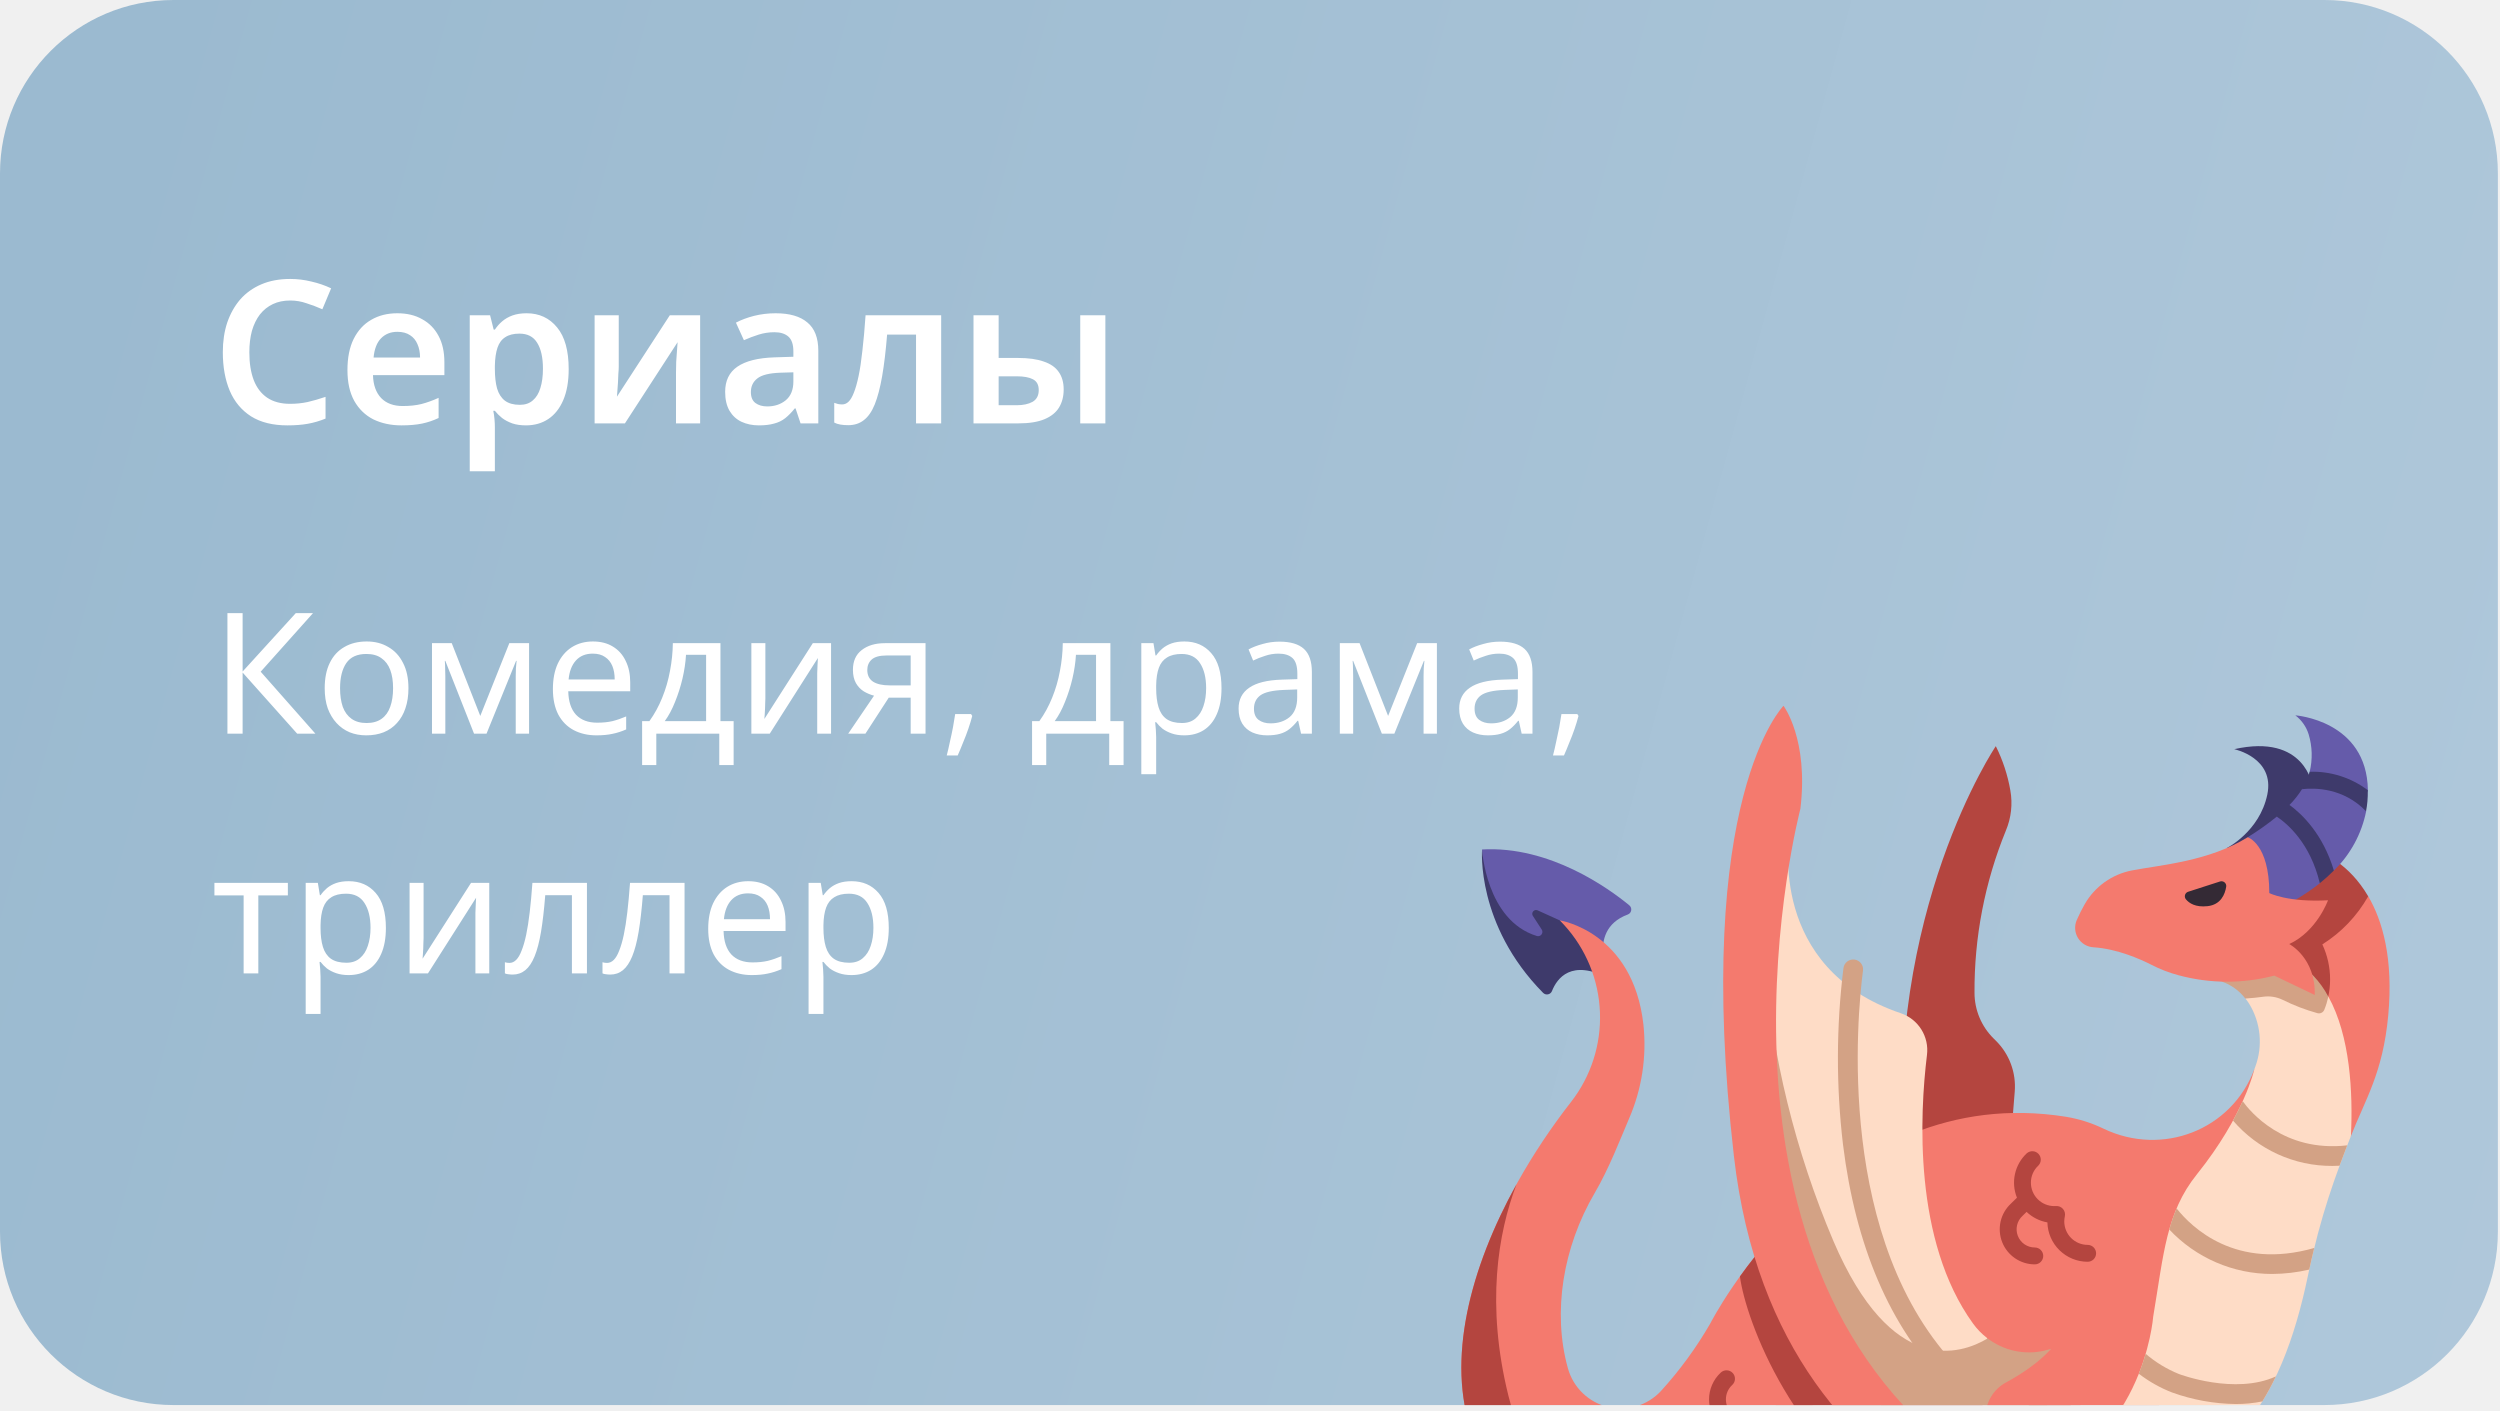
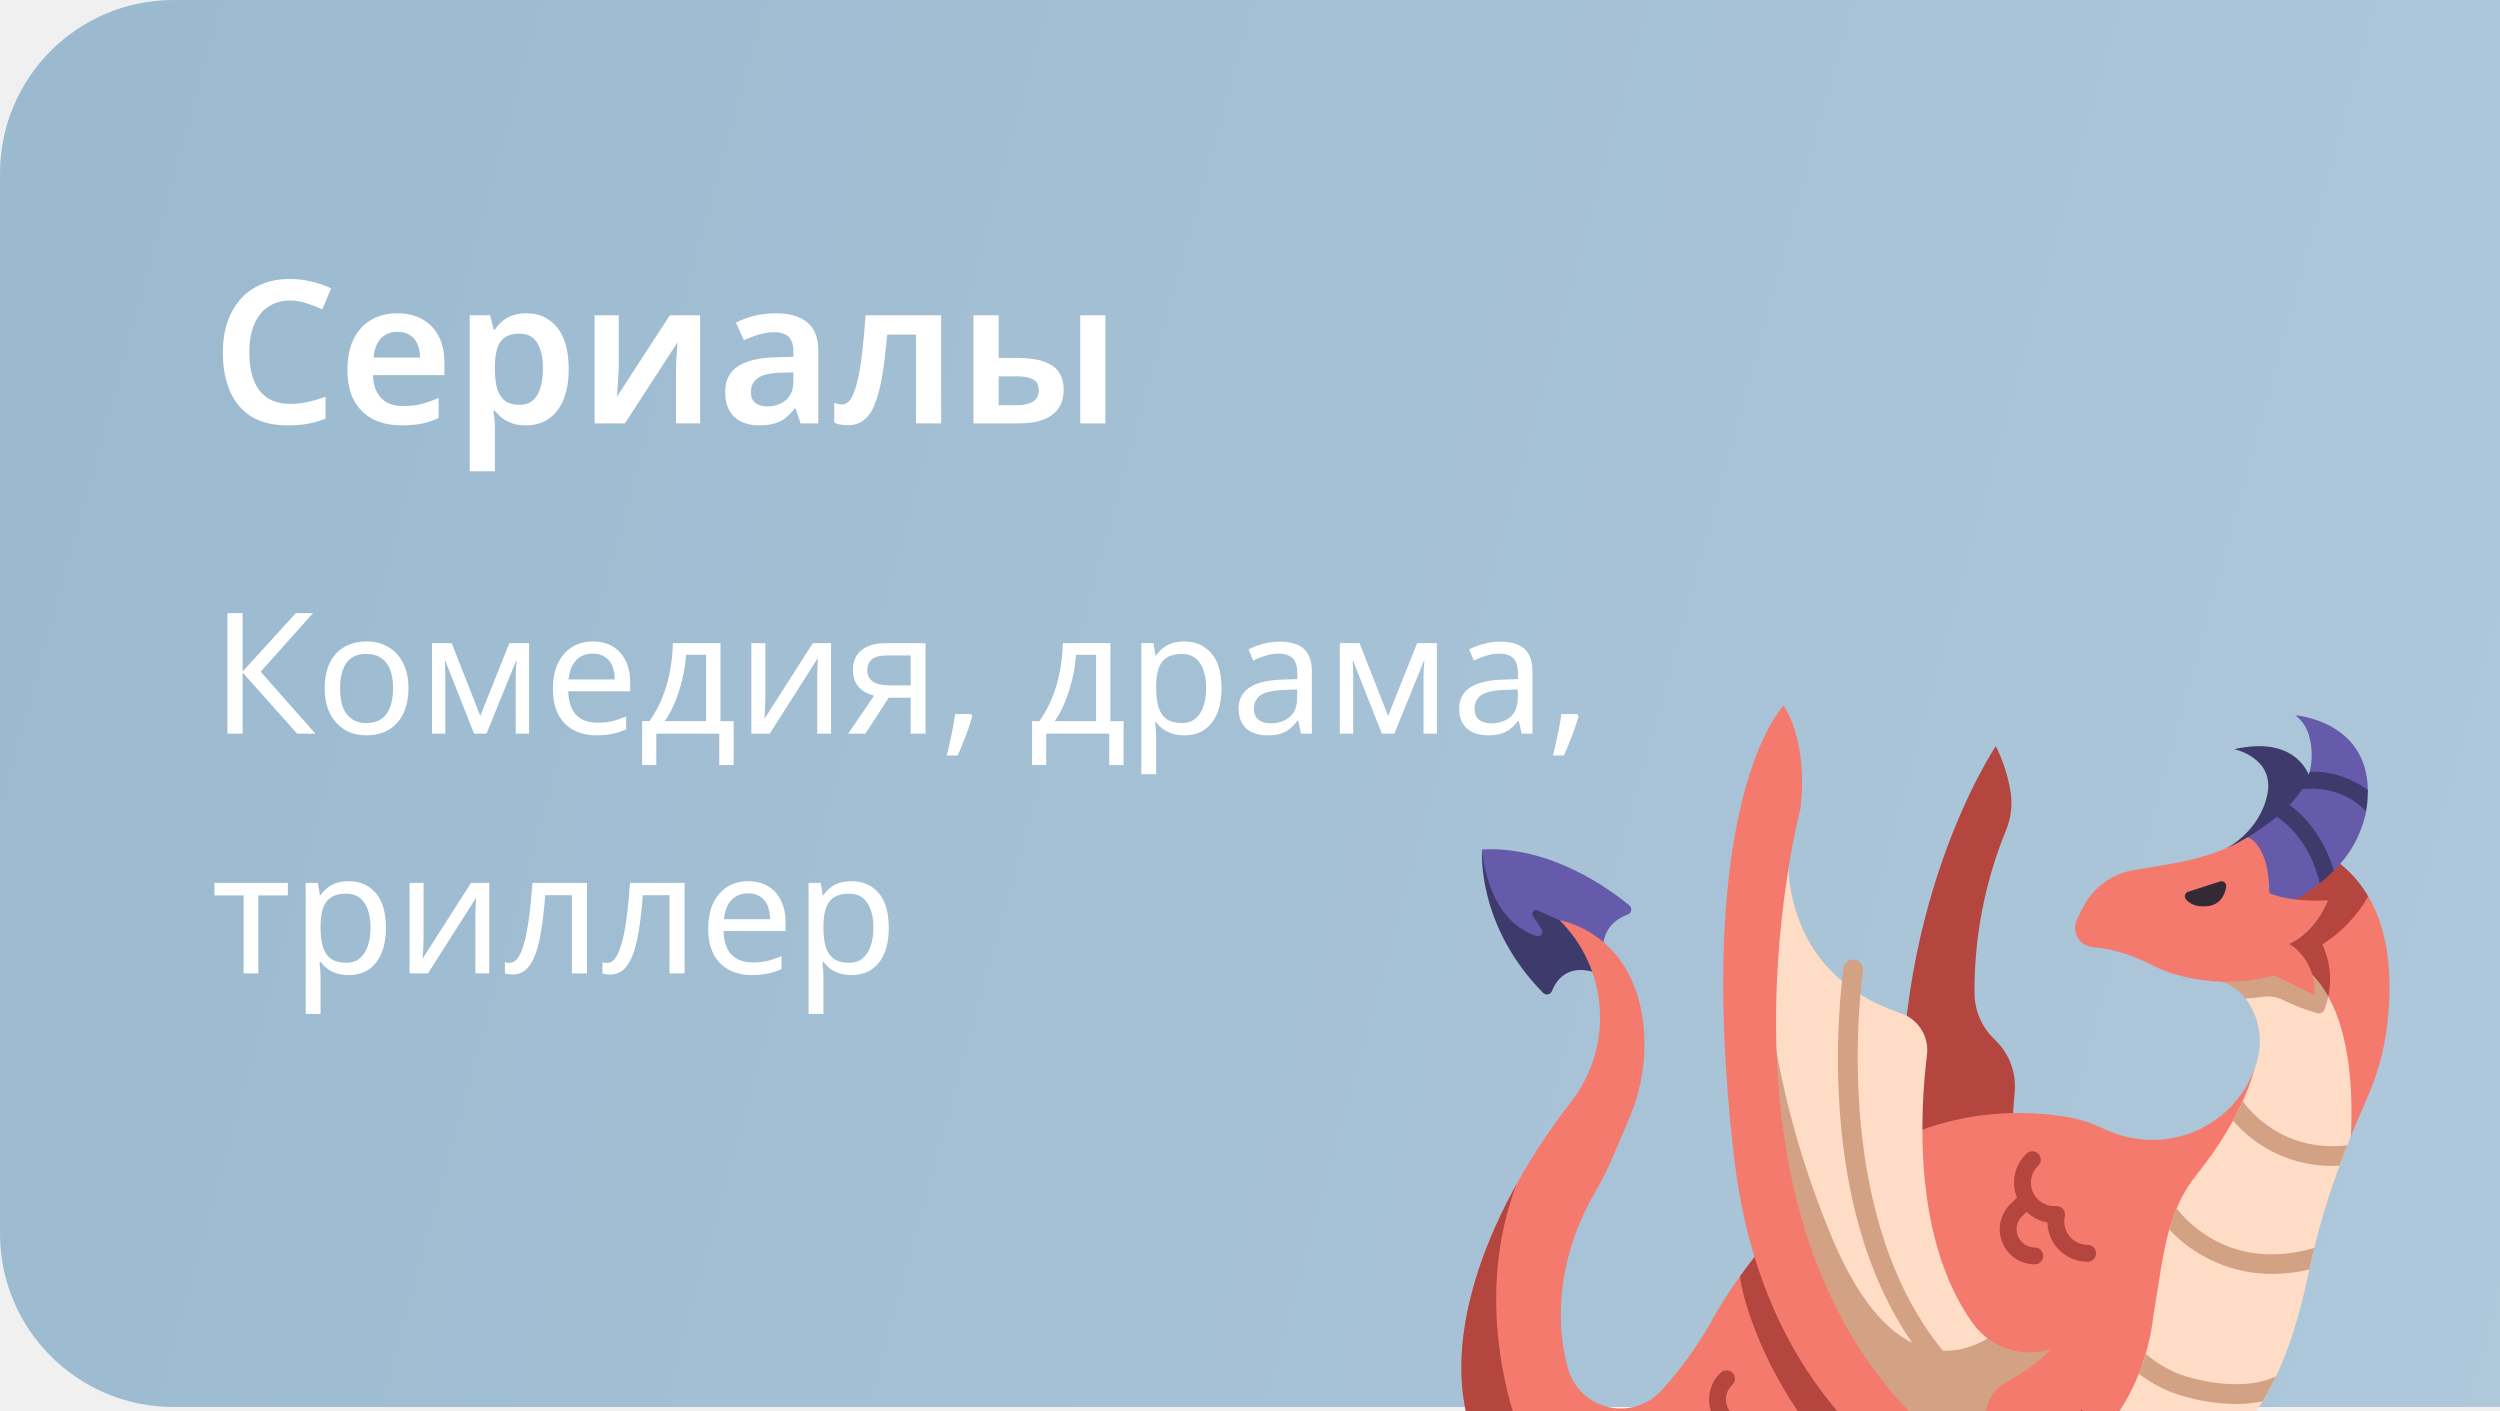
<svg xmlns="http://www.w3.org/2000/svg" width="365" height="206" viewBox="0 0 365 206" fill="none">
  <g clip-path="url(#clip0_109_13735)">
    <rect width="462.193" height="205.419" rx="25.326" fill="url(#paint0_linear_109_13735)" />
    <path d="M216.383 124.022C216.811 135.885 223.758 141.999 234.053 139.489C233.848 137.33 234.39 134.723 237.665 133.515C237.793 133.466 237.906 133.383 237.993 133.277C238.079 133.17 238.136 133.042 238.157 132.906C238.179 132.771 238.164 132.632 238.115 132.503C238.066 132.375 237.984 132.262 237.877 132.175C234.895 129.719 226.267 123.464 216.383 124.022Z" fill="#655BAA" />
    <path d="M226.589 144.691C227.311 142.869 229.399 139.904 234.964 142.891C234.483 141.811 234.176 140.663 234.053 139.487L227.728 134.377L224.493 132.911C224.384 132.862 224.261 132.849 224.144 132.875C224.026 132.901 223.92 132.964 223.842 133.055C223.764 133.147 223.717 133.261 223.709 133.381C223.701 133.501 223.732 133.62 223.798 133.721L225.091 135.71C225.161 135.819 225.196 135.947 225.192 136.076C225.187 136.206 225.142 136.33 225.064 136.434C224.986 136.537 224.878 136.613 224.755 136.653C224.631 136.693 224.499 136.694 224.375 136.655C216.942 134.367 216.382 124.021 216.382 124.021C216.382 124.021 215.471 134.997 225.291 144.956C225.384 145.049 225.498 145.118 225.624 145.157C225.75 145.195 225.883 145.201 226.012 145.175C226.141 145.148 226.261 145.09 226.362 145.006C226.463 144.921 226.541 144.813 226.589 144.691Z" fill="#3E3A6B" />
    <path d="M293.754 164.326L294.152 159.367C294.262 158.006 294.073 156.637 293.598 155.357C293.124 154.076 292.376 152.915 291.406 151.954L291.055 151.606C289.29 149.855 288.292 147.475 288.278 144.989C288.226 136.859 289.782 128.8 292.855 121.273C293.636 119.422 293.864 117.385 293.512 115.407C293.122 113.159 292.407 110.979 291.388 108.938C291.388 108.938 275.104 133.082 277.972 169.742L293.754 164.326Z" fill="#B4453F" />
    <path d="M345.764 130.858C347.853 134.441 349.451 139.951 348.68 148.275C347.9 156.681 345.318 160.523 343.24 165.852C326.11 183.785 316.917 216.388 294.511 216.254C271.658 214.509 254.455 225.078 254.455 225.078C254.455 225.078 226.066 240.293 214.95 209.357C209.767 194.934 217.949 175.531 229.385 160.867C232.287 157.136 233.777 152.498 233.591 147.774C233.406 143.051 231.557 138.544 228.371 135.052C228.165 134.827 227.952 134.602 227.733 134.376C227.733 134.376 238.421 136.003 239.942 149.609C240.437 154.287 239.711 159.013 237.837 163.327C236.619 166.175 234.928 170.596 232.818 174.193C228.219 182.034 226.615 191.557 228.921 199.795C229.305 201.165 230.047 202.407 231.07 203.395C232.093 204.382 233.361 205.08 234.743 205.416C236.125 205.751 237.571 205.713 238.934 205.305C240.296 204.897 241.525 204.133 242.495 203.093C245.242 200.075 247.657 196.77 249.697 193.235C249.697 193.235 267.765 157.639 301.631 163.048C303.545 163.365 305.403 163.955 307.149 164.801C315.709 168.881 325.775 165.006 329.129 156.137C331.755 153.654 333.237 150.371 332.896 145.807C334.206 137.763 338.708 132.998 345.764 130.858Z" fill="#F47A6E" />
    <path d="M345.756 130.861C342.934 126.027 339.218 124.695 339.218 124.695C333.329 125.353 332.272 128.494 329.047 133.753C331.452 138.559 332.645 142.516 332.891 145.809C333.027 145.861 333.162 145.918 333.293 145.983C335.128 146.91 337.064 147.62 339.062 148.097C339.808 146.498 340.194 144.754 340.194 142.989C340.194 141.224 339.808 139.481 339.062 137.881C341.842 136.133 344.142 133.721 345.756 130.861Z" fill="#B4453F" />
    <path d="M220.229 203.779C216.942 190.535 218.684 180.064 221.418 172.892C214.639 185.135 211.093 198.624 214.95 209.356C226.065 240.292 254.454 225.077 254.454 225.077C255.794 224.292 257.174 223.577 258.587 222.934L261.467 218.451C261.467 218.451 227.396 232.651 220.229 203.779Z" fill="#B4453F" />
    <path d="M336.934 186.371C338.834 177.31 340.988 171.617 343.236 165.852C343.542 159.476 343.132 151.27 339.946 145.51C334.348 143.882 329.745 143.35 327.835 145.785C328.039 146.045 328.23 146.315 328.406 146.595C329.228 147.951 329.734 149.475 329.886 151.054C330.038 152.632 329.832 154.225 329.283 155.713C329.233 155.855 329.181 155.997 329.128 156.138C329.128 156.138 327.665 162.828 320.755 171.439C316.233 177.073 315.904 183.107 314.369 192.217C314.369 192.217 312.885 212.136 294.508 216.256C296.202 216.385 297.926 216.58 299.677 216.854C325.056 220.824 333.279 203.81 336.934 186.371Z" fill="#FEDCC6" />
    <path d="M326.197 109.379C326.197 109.379 332.16 110.629 331.024 116.024C329.888 121.419 325.117 123.814 325.117 123.814C325.117 123.814 335.571 124.155 337.615 114.728C337.616 114.728 336.568 107.047 326.197 109.379Z" fill="#3E3A6B" />
    <path d="M339.936 145.511C338.777 143.298 337.026 141.45 334.88 140.173C331.577 138.281 328.893 137.718 326.727 137.919C325.837 139.669 325.042 141.464 324.344 143.298C325.723 143.766 326.933 144.633 327.82 145.789C328.831 145.725 329.722 145.624 330.413 145.526C331.394 145.386 332.394 145.546 333.283 145.983C334.907 146.79 336.605 147.44 338.352 147.925C338.55 147.978 338.76 147.957 338.943 147.866C339.126 147.774 339.27 147.619 339.346 147.43C339.598 146.808 339.795 146.166 339.936 145.511Z" fill="#D3A285" />
    <path d="M328.164 122.236C329.644 121.326 331.063 120.32 332.413 119.226C333.625 119.059 334.203 118.461 334.272 117.519C334.958 116.819 335.568 116.05 336.092 115.223C336.532 114.98 336.88 114.599 337.083 114.139C337.286 113.679 337.332 113.165 337.215 112.676C337.652 110.872 337.6 108.984 337.062 107.208C336.719 106.105 336.039 105.137 335.118 104.44C335.118 104.44 345.57 105.164 345.711 115.366C345.343 116.349 345.255 117.415 345.456 118.445C344.799 121.739 343.159 124.757 340.752 127.1C339.836 127.132 339.171 127.799 338.698 128.949C336.281 130.865 333.577 132.388 330.686 133.461L328.164 122.236Z" fill="#655BAA" />
    <path d="M303.2 134.342C303.55 133.542 303.942 132.761 304.374 132.003C305.101 130.733 306.095 129.636 307.286 128.786C308.478 127.937 309.839 127.355 311.276 127.081C315.59 126.259 322.517 125.748 328.161 122.235C328.161 122.235 331.318 123.192 331.318 130.389C331.318 130.389 333.988 131.764 339.89 131.441C339.89 131.441 338.272 135.969 334.229 137.829C334.229 137.829 338.111 139.851 337.949 145.269L332.046 142.439C327.45 143.647 322.616 143.626 318.031 142.376C316.678 142.013 315.368 141.507 314.122 140.866C312.448 140.013 309.097 138.528 305.655 138.305C305.198 138.279 304.754 138.144 304.361 137.91C303.967 137.677 303.636 137.352 303.395 136.963C303.154 136.574 303.011 136.132 302.977 135.676C302.943 135.22 303.019 134.762 303.2 134.342Z" fill="#F47A6E" />
    <path d="M258.793 202.387C258.793 202.387 259.366 202.39 260.333 202.49C270.306 208.629 281.362 214.788 278.527 220.699C278.032 221.656 277.336 222.496 276.487 223.16C273.99 224.925 271.169 226.18 268.186 226.855C268.186 226.855 276.124 226.767 280.878 228.408C282.056 228.81 283.068 229.589 283.758 230.625C284.448 231.661 284.776 232.896 284.692 234.137C284.682 234.26 284.668 234.386 284.651 234.514H249.748C249.748 234.514 246.85 227.318 252.067 223.376C257.285 219.433 261.46 218.45 261.46 218.45L258.793 202.387Z" fill="#F47A6E" />
    <path d="M263.741 175.396C260.132 178.703 256.878 182.377 254.031 186.358C254.849 192.753 262.114 212.327 278.532 220.699C279.266 219.502 279.678 218.135 279.73 216.732C284.626 216.045 289.582 215.884 294.512 216.252C295.93 216.262 297.345 216.134 298.737 215.87L263.741 175.396Z" fill="#B4453F" />
    <path d="M261.265 122.235C261.265 122.235 258.019 141.334 277.528 147.937C278.764 148.357 279.818 149.189 280.513 150.295C281.207 151.401 281.499 152.712 281.34 154.008C280.276 162.7 279.332 181.144 288.057 193.23C288.639 194.037 289.337 194.755 290.127 195.361C290.127 201.459 282.715 205.204 271.957 194.27C262.742 179.369 257.385 161.674 257.567 139.969C258.418 133.984 259.653 128.061 261.265 122.235Z" fill="#FEDCC6" />
    <path d="M290.197 195.409C286.214 197.795 276.187 201.07 267.686 181.213C262.115 168.1 258.7 154.173 257.574 139.97C248.667 203.983 297.69 221.571 297.69 221.571L299.467 196.93C299.125 197.035 298.791 197.125 298.465 197.201C297.04 197.526 295.561 197.534 294.132 197.225C292.703 196.915 291.36 196.295 290.197 195.409Z" fill="#D3A285" />
    <path d="M284.697 219.455C270.946 211.758 256.387 197.006 253.149 168.781C247.14 116.377 260.391 103.047 260.391 103.047C260.391 103.047 264.088 107.922 262.856 118.091C262.856 118.091 245.788 183.034 286.476 212.845C289.884 216.062 288.485 220.318 284.697 219.455Z" fill="#F47A6E" />
    <path d="M259.152 212.179C258.391 212.178 257.662 211.876 257.124 211.338C256.586 210.8 256.283 210.071 256.283 209.31C256.282 209.095 256.305 208.881 256.35 208.672C256.392 208.484 256.389 208.289 256.342 208.103C256.295 207.916 256.205 207.743 256.08 207.598C255.953 207.454 255.795 207.34 255.618 207.267C255.44 207.194 255.249 207.162 255.057 207.175C254.988 207.18 254.919 207.183 254.852 207.183C254.091 207.182 253.361 206.879 252.824 206.341C252.286 205.803 251.983 205.074 251.982 204.313C251.981 203.92 252.06 203.532 252.216 203.172C252.373 202.811 252.602 202.487 252.889 202.22C253.013 202.111 253.113 201.978 253.185 201.83C253.256 201.681 253.297 201.519 253.305 201.355C253.313 201.19 253.287 201.025 253.23 200.87C253.173 200.716 253.086 200.574 252.973 200.453C252.86 200.333 252.725 200.236 252.574 200.17C252.423 200.103 252.26 200.067 252.095 200.064C251.931 200.061 251.767 200.091 251.614 200.152C251.461 200.214 251.322 200.306 251.205 200.422C250.674 200.922 250.25 201.524 249.961 202.194C249.671 202.863 249.521 203.584 249.52 204.313C249.52 204.961 249.639 205.604 249.871 206.21L249.154 206.913C248.536 207.493 248.087 208.23 247.856 209.045C247.625 209.86 247.621 210.723 247.843 211.541C248.066 212.358 248.507 213.1 249.119 213.686C249.731 214.272 250.491 214.68 251.317 214.867C251.475 214.902 251.638 214.906 251.798 214.879C251.957 214.851 252.11 214.792 252.247 214.706C252.383 214.619 252.502 214.507 252.595 214.374C252.688 214.242 252.755 214.093 252.79 213.935C252.826 213.777 252.83 213.613 252.802 213.454C252.775 213.294 252.716 213.142 252.629 213.005C252.543 212.868 252.43 212.75 252.298 212.657C252.166 212.563 252.016 212.497 251.858 212.462C251.466 212.373 251.107 212.178 250.817 211.899C250.528 211.62 250.321 211.267 250.218 210.879C250.115 210.491 250.121 210.082 250.234 209.696C250.347 209.311 250.563 208.963 250.859 208.692L251.288 208.272C252.003 208.92 252.881 209.361 253.828 209.548C253.891 210.92 254.48 212.214 255.472 213.162C256.465 214.111 257.784 214.641 259.157 214.643C259.484 214.643 259.797 214.513 260.028 214.282C260.259 214.051 260.389 213.737 260.389 213.41C260.389 213.083 260.259 212.77 260.028 212.539C259.797 212.308 259.484 212.178 259.157 212.178L259.152 212.179Z" fill="#B4453F" />
    <path d="M304.799 181.752C303.893 181.751 303.025 181.391 302.385 180.751C301.745 180.11 301.385 179.242 301.384 178.337C301.384 178.082 301.412 177.827 301.466 177.578C301.508 177.391 301.505 177.196 301.458 177.01C301.411 176.823 301.322 176.651 301.196 176.505C301.071 176.36 300.913 176.246 300.736 176.172C300.558 176.099 300.366 176.068 300.174 176.081C300.092 176.087 300.009 176.09 299.926 176.09C299.02 176.089 298.152 175.729 297.512 175.089C296.872 174.448 296.512 173.58 296.511 172.675C296.509 172.208 296.604 171.745 296.789 171.316C296.975 170.888 297.248 170.502 297.59 170.184C297.817 169.958 297.948 169.652 297.953 169.332C297.959 169.011 297.84 168.701 297.62 168.467C297.401 168.233 297.1 168.094 296.779 168.079C296.459 168.063 296.146 168.173 295.905 168.385C295.041 169.194 294.441 170.246 294.186 171.403C293.93 172.559 294.031 173.766 294.475 174.864L293.581 175.74C292.831 176.442 292.31 177.354 292.085 178.355C291.86 179.357 291.942 180.404 292.319 181.359C292.696 182.314 293.352 183.133 294.201 183.711C295.05 184.289 296.053 184.598 297.08 184.598C297.407 184.598 297.72 184.469 297.951 184.237C298.182 184.006 298.312 183.693 298.312 183.366C298.312 183.039 298.182 182.725 297.951 182.494C297.72 182.263 297.407 182.133 297.08 182.133C296.545 182.133 296.022 181.972 295.58 181.67C295.139 181.368 294.799 180.94 294.605 180.441C294.41 179.943 294.371 179.397 294.492 178.876C294.613 178.355 294.889 177.883 295.283 177.521L295.88 176.935C296.719 177.736 297.777 178.27 298.92 178.47C298.956 180.006 299.591 181.467 300.69 182.54C301.788 183.614 303.262 184.216 304.798 184.218C305.125 184.218 305.439 184.088 305.67 183.857C305.901 183.626 306.031 183.312 306.031 182.985C306.031 182.659 305.901 182.345 305.67 182.114C305.439 181.883 305.125 181.753 304.798 181.753L304.799 181.752Z" fill="#B4453F" />
    <path d="M285.053 202.343C284.862 202.344 284.672 202.306 284.496 202.232C284.32 202.158 284.16 202.05 284.026 201.913C275.938 193.676 270.908 181.957 269.076 167.083C268.067 158.529 268.09 149.885 269.145 141.336C269.194 140.958 269.392 140.615 269.694 140.382C269.996 140.149 270.378 140.046 270.756 140.095C271.134 140.144 271.478 140.341 271.71 140.643C271.943 140.945 272.046 141.328 271.997 141.706C271.158 148.174 267.891 181.377 286.078 199.898C286.277 200.1 286.411 200.356 286.464 200.635C286.518 200.913 286.487 201.201 286.378 201.462C286.268 201.723 286.084 201.946 285.847 202.103C285.611 202.26 285.334 202.343 285.051 202.343L285.053 202.343Z" fill="#D3A285" />
    <path d="M340.744 127.097C339.162 121.818 336.156 118.901 334.267 117.519C333.68 118.122 333.058 118.692 332.406 119.224C333.967 120.268 337.299 123.103 338.692 128.947C339.412 128.371 340.097 127.754 340.744 127.097Z" fill="#3E3A6B" />
    <path d="M337.207 112.675C336.962 113.575 336.584 114.433 336.086 115.222C337.918 115.01 342.116 114.993 345.442 118.444C345.529 117.975 345.601 117.499 345.644 117.006C345.69 116.461 345.708 115.914 345.698 115.367C343.258 113.526 340.262 112.577 337.207 112.675Z" fill="#3E3A6B" />
    <path d="M327.433 160.771C327.046 161.623 326.578 162.572 326.016 163.603C327.809 165.692 330.034 167.366 332.539 168.51C335.043 169.653 337.766 170.238 340.519 170.225C340.863 170.225 341.217 170.214 341.572 170.196C341.944 169.187 342.32 168.201 342.699 167.221C333.375 168.279 328.461 162.213 327.433 160.771Z" fill="#D3A285" />
    <path d="M317.779 176.427C317.359 177.43 317.003 178.458 316.711 179.505C318.636 181.555 320.96 183.189 323.541 184.306C326.122 185.423 328.904 185.999 331.716 185.999C333.546 185.99 335.368 185.776 337.15 185.359C337.389 184.259 337.632 183.208 337.879 182.204C326.449 185.486 319.996 179.222 317.779 176.427Z" fill="#D3A285" />
    <path d="M318.155 200.617L318.108 200.599C316.346 199.886 314.711 198.892 313.267 197.655C313 198.562 312.671 199.541 312.266 200.562C313.75 201.705 315.392 202.63 317.139 203.307C320.116 204.38 323.251 204.948 326.416 204.987C327.721 204.993 329.024 204.866 330.303 204.607C331.028 203.426 331.688 202.207 332.282 200.955C326.317 203.69 318.245 200.652 318.155 200.617Z" fill="#D3A285" />
    <path d="M311.175 209.264C309.123 208.641 307.157 207.764 305.322 206.654C292.53 199.002 293.504 212.347 294.023 216.221C294.182 216.232 294.34 216.242 294.5 216.254C300.999 216.293 306.384 213.575 311.175 209.264Z" fill="#B4453F" />
    <path d="M319.469 130.197L324.126 128.695C324.24 128.659 324.361 128.652 324.479 128.676C324.596 128.7 324.705 128.754 324.795 128.833C324.885 128.911 324.954 129.012 324.994 129.124C325.034 129.237 325.044 129.358 325.024 129.476C324.848 130.56 324.249 132.092 322.285 132.302C320.535 132.488 319.611 131.867 319.139 131.295C319.068 131.207 319.02 131.103 318.998 130.992C318.976 130.882 318.981 130.767 319.014 130.659C319.046 130.551 319.104 130.452 319.184 130.372C319.263 130.291 319.361 130.231 319.469 130.197Z" fill="#342A35" />
    <path d="M301.043 194.854C301.043 194.854 305.105 202.821 303.497 212.135C303.497 212.135 311.887 216.834 317.647 223.703C318.453 224.668 319.52 225.381 320.72 225.757C323.412 226.595 328.169 228.875 328.165 234.517H318.147C317.229 234.516 316.324 234.307 315.498 233.906C314.673 233.504 313.949 232.921 313.381 232.2C310.281 228.271 302.914 220.319 291.375 216.09C290.282 213.066 289.781 209.859 289.9 206.646C289.931 205.655 290.221 204.69 290.742 203.847C291.263 203.005 291.996 202.313 292.868 201.843C295.374 200.497 299.08 198.1 301.043 194.854Z" fill="#F47A6E" />
    <path d="M46.046 107.114H43.384L35.422 98.191V107.114H33.204V89.514H35.422V98.043L43.187 89.514H45.701L38.06 98.068L46.046 107.114ZM59.633 100.483C59.633 101.584 59.485 102.562 59.189 103.417C58.91 104.255 58.499 104.97 57.956 105.561C57.431 106.153 56.782 106.605 56.009 106.917C55.253 107.213 54.407 107.361 53.47 107.361C52.599 107.361 51.794 107.213 51.054 106.917C50.315 106.605 49.674 106.153 49.132 105.561C48.589 104.97 48.162 104.255 47.85 103.417C47.554 102.562 47.406 101.584 47.406 100.483C47.406 99.021 47.653 97.788 48.146 96.786C48.639 95.767 49.345 94.995 50.266 94.469C51.186 93.926 52.279 93.655 53.544 93.655C54.744 93.655 55.795 93.926 56.699 94.469C57.62 94.995 58.334 95.767 58.844 96.786C59.37 97.788 59.633 99.021 59.633 100.483ZM49.649 100.483C49.649 101.519 49.781 102.422 50.044 103.195C50.323 103.951 50.75 104.534 51.326 104.945C51.901 105.356 52.632 105.561 53.52 105.561C54.407 105.561 55.138 105.356 55.713 104.945C56.288 104.534 56.708 103.951 56.971 103.195C57.25 102.422 57.39 101.519 57.39 100.483C57.39 99.432 57.25 98.536 56.971 97.796C56.691 97.057 56.264 96.49 55.689 96.096C55.13 95.685 54.399 95.479 53.495 95.479C52.147 95.479 51.169 95.923 50.561 96.81C49.953 97.698 49.649 98.922 49.649 100.483ZM77.245 93.902V107.114H75.297V98.684C75.297 98.339 75.305 97.977 75.322 97.599C75.355 97.221 75.388 96.852 75.421 96.49H75.347L71.033 107.114H69.209L65.018 96.49H64.944C64.977 96.852 64.993 97.221 64.993 97.599C65.01 97.977 65.018 98.363 65.018 98.758V107.114H63.071V93.902H65.955L70.121 104.526L74.361 93.902H77.245ZM86.565 93.655C87.699 93.655 88.668 93.902 89.473 94.395C90.295 94.888 90.92 95.586 91.347 96.49C91.791 97.377 92.012 98.421 92.012 99.621V100.927H82.966C82.999 102.422 83.377 103.565 84.1 104.353C84.839 105.126 85.866 105.512 87.181 105.512C88.019 105.512 88.759 105.438 89.4 105.29C90.057 105.126 90.731 104.896 91.421 104.6V106.498C90.747 106.794 90.082 107.007 89.424 107.139C88.767 107.287 87.986 107.361 87.082 107.361C85.833 107.361 84.724 107.106 83.755 106.597C82.801 106.087 82.054 105.331 81.511 104.329C80.986 103.31 80.723 102.069 80.723 100.607C80.723 99.16 80.961 97.92 81.438 96.884C81.93 95.849 82.612 95.052 83.483 94.493C84.371 93.935 85.398 93.655 86.565 93.655ZM86.54 95.43C85.505 95.43 84.683 95.767 84.075 96.441C83.483 97.098 83.13 98.018 83.015 99.201H89.745C89.745 98.446 89.63 97.788 89.4 97.23C89.169 96.671 88.816 96.235 88.34 95.923C87.879 95.594 87.28 95.43 86.54 95.43ZM105.187 93.902V105.29H107.11V111.699H105.014V107.114H95.82V111.699H93.749V105.29H94.809C95.565 104.238 96.189 103.096 96.683 101.864C97.192 100.615 97.57 99.317 97.816 97.969C98.079 96.605 98.219 95.249 98.236 93.902H105.187ZM100.158 95.603C100.092 96.72 99.92 97.879 99.641 99.078C99.361 100.261 99 101.395 98.556 102.48C98.129 103.565 97.627 104.501 97.052 105.29H103.092V95.603H100.158ZM111.745 101.962C111.745 102.11 111.737 102.324 111.721 102.603C111.721 102.866 111.712 103.154 111.696 103.466C111.679 103.762 111.663 104.049 111.647 104.329C111.63 104.592 111.614 104.805 111.597 104.97L118.672 93.902H121.334V107.114H119.313V99.325C119.313 99.062 119.313 98.717 119.313 98.29C119.329 97.862 119.346 97.443 119.362 97.032C119.379 96.605 119.395 96.285 119.411 96.071L112.386 107.114H109.699V93.902H111.745V101.962ZM126.352 107.114H123.838L127.61 101.568C127.1 101.436 126.607 101.231 126.131 100.952C125.654 100.656 125.268 100.253 124.972 99.744C124.676 99.218 124.528 98.569 124.528 97.796C124.528 96.531 124.956 95.57 125.81 94.912C126.665 94.239 127.799 93.902 129.212 93.902H135.128V107.114H132.959V101.864H129.754L126.352 107.114ZM126.624 97.821C126.624 98.577 126.903 99.144 127.462 99.522C128.037 99.883 128.834 100.064 129.853 100.064H132.959V95.701H129.434C128.431 95.701 127.708 95.898 127.264 96.293C126.837 96.687 126.624 97.197 126.624 97.821ZM141.946 104.526C141.798 105.101 141.609 105.726 141.379 106.399C141.149 107.073 140.894 107.739 140.615 108.396C140.352 109.07 140.089 109.703 139.826 110.294H138.224C138.388 109.67 138.544 108.996 138.692 108.273C138.857 107.566 139.004 106.868 139.136 106.178C139.267 105.471 139.374 104.83 139.456 104.255H141.773L141.946 104.526ZM162.118 93.902V105.29H164.041V111.699H161.946V107.114H152.751V111.699H150.681V105.29H151.741C152.497 104.238 153.121 103.096 153.614 101.864C154.124 100.615 154.501 99.317 154.748 97.969C155.011 96.605 155.151 95.249 155.167 93.902H162.118ZM157.09 95.603C157.024 96.72 156.851 97.879 156.572 99.078C156.293 100.261 155.931 101.395 155.488 102.48C155.06 103.565 154.559 104.501 153.984 105.29H160.023V95.603H157.09ZM172.917 93.655C174.544 93.655 175.85 94.222 176.836 95.356C177.838 96.49 178.34 98.199 178.34 100.483C178.34 101.979 178.11 103.244 177.649 104.279C177.206 105.298 176.573 106.071 175.751 106.597C174.946 107.106 173.993 107.361 172.892 107.361C172.218 107.361 171.618 107.27 171.092 107.09C170.567 106.909 170.115 106.679 169.737 106.399C169.375 106.104 169.063 105.783 168.8 105.438H168.652C168.685 105.717 168.718 106.071 168.751 106.498C168.784 106.925 168.8 107.295 168.8 107.607V113.03H166.631V93.902H168.406L168.701 95.701H168.8C169.063 95.323 169.375 94.978 169.737 94.666C170.115 94.354 170.558 94.107 171.068 93.926C171.594 93.746 172.21 93.655 172.917 93.655ZM172.522 95.479C171.635 95.479 170.92 95.652 170.378 95.997C169.835 96.326 169.441 96.827 169.194 97.501C168.948 98.174 168.816 99.029 168.8 100.064V100.483C168.8 101.568 168.915 102.488 169.145 103.244C169.375 104 169.761 104.575 170.304 104.97C170.862 105.364 171.618 105.561 172.572 105.561C173.377 105.561 174.034 105.339 174.544 104.896C175.069 104.452 175.456 103.852 175.702 103.096C175.965 102.324 176.096 101.445 176.096 100.459C176.096 98.947 175.801 97.739 175.209 96.835C174.634 95.931 173.738 95.479 172.522 95.479ZM186.8 93.68C188.411 93.68 189.602 94.033 190.375 94.74C191.147 95.447 191.533 96.572 191.533 98.117V107.114H189.956L189.537 105.241H189.438C189.06 105.717 188.666 106.12 188.255 106.449C187.86 106.761 187.4 106.991 186.874 107.139C186.365 107.287 185.741 107.361 185.001 107.361C184.212 107.361 183.497 107.221 182.856 106.942C182.232 106.662 181.739 106.235 181.377 105.66C181.016 105.068 180.835 104.329 180.835 103.441C180.835 102.127 181.353 101.116 182.388 100.409C183.423 99.686 185.017 99.292 187.17 99.226L189.413 99.152V98.363C189.413 97.262 189.175 96.498 188.699 96.071C188.222 95.644 187.548 95.43 186.677 95.43C185.987 95.43 185.33 95.537 184.705 95.751C184.081 95.948 183.497 96.178 182.955 96.441L182.289 94.814C182.865 94.501 183.547 94.239 184.335 94.025C185.124 93.795 185.946 93.68 186.8 93.68ZM187.441 100.73C185.798 100.796 184.656 101.059 184.015 101.519C183.391 101.979 183.078 102.628 183.078 103.466C183.078 104.206 183.3 104.748 183.744 105.093C184.204 105.438 184.787 105.611 185.494 105.611C186.612 105.611 187.54 105.307 188.28 104.699C189.019 104.074 189.389 103.121 189.389 101.839V100.656L187.441 100.73ZM209.788 93.902V107.114H207.841V98.684C207.841 98.339 207.849 97.977 207.865 97.599C207.898 97.221 207.931 96.852 207.964 96.49H207.89L203.576 107.114H201.752L197.562 96.49H197.488C197.52 96.852 197.537 97.221 197.537 97.599C197.553 97.977 197.562 98.363 197.562 98.758V107.114H195.614V93.902H198.498L202.664 104.526L206.904 93.902H209.788ZM219.01 93.68C220.62 93.68 221.811 94.033 222.584 94.74C223.356 95.447 223.742 96.572 223.742 98.117V107.114H222.165L221.746 105.241H221.647C221.269 105.717 220.875 106.12 220.464 106.449C220.07 106.761 219.609 106.991 219.084 107.139C218.574 107.287 217.95 107.361 217.21 107.361C216.421 107.361 215.706 107.221 215.066 106.942C214.441 106.662 213.948 106.235 213.586 105.66C213.225 105.068 213.044 104.329 213.044 103.441C213.044 102.127 213.562 101.116 214.597 100.409C215.632 99.686 217.227 99.292 219.379 99.226L221.622 99.152V98.363C221.622 97.262 221.384 96.498 220.908 96.071C220.431 95.644 219.757 95.43 218.886 95.43C218.196 95.43 217.539 95.537 216.914 95.751C216.29 95.948 215.706 96.178 215.164 96.441L214.499 94.814C215.074 94.501 215.756 94.239 216.545 94.025C217.333 93.795 218.155 93.68 219.01 93.68ZM219.65 100.73C218.007 100.796 216.865 101.059 216.224 101.519C215.6 101.979 215.287 102.628 215.287 103.466C215.287 104.206 215.509 104.748 215.953 105.093C216.413 105.438 216.996 105.611 217.703 105.611C218.821 105.611 219.749 105.307 220.489 104.699C221.228 104.074 221.598 103.121 221.598 101.839V100.656L219.65 100.73ZM230.461 104.526C230.313 105.101 230.124 105.726 229.894 106.399C229.664 107.073 229.409 107.739 229.13 108.396C228.867 109.07 228.604 109.703 228.341 110.294H226.739C226.903 109.67 227.059 108.996 227.207 108.273C227.371 107.566 227.519 106.868 227.651 106.178C227.782 105.471 227.889 104.83 227.971 104.255H230.288L230.461 104.526ZM42.028 130.726H37.715V142.114H35.57V130.726H31.305V128.902H42.028V130.726ZM50.917 128.655C52.544 128.655 53.85 129.222 54.836 130.356C55.839 131.49 56.34 133.199 56.34 135.483C56.34 136.979 56.11 138.244 55.65 139.279C55.206 140.298 54.573 141.071 53.752 141.597C52.947 142.106 51.993 142.361 50.892 142.361C50.218 142.361 49.619 142.27 49.093 142.09C48.567 141.909 48.115 141.679 47.737 141.399C47.376 141.104 47.063 140.783 46.8 140.438H46.652C46.685 140.717 46.718 141.071 46.751 141.498C46.784 141.925 46.8 142.295 46.8 142.607V148.03H44.631V128.902H46.406L46.702 130.701H46.8C47.063 130.323 47.376 129.978 47.737 129.666C48.115 129.354 48.559 129.107 49.068 128.926C49.594 128.746 50.21 128.655 50.917 128.655ZM50.523 130.479C49.635 130.479 48.92 130.652 48.378 130.997C47.836 131.326 47.441 131.827 47.195 132.501C46.948 133.174 46.817 134.029 46.8 135.064V135.483C46.8 136.568 46.915 137.488 47.145 138.244C47.376 139 47.762 139.575 48.304 139.97C48.863 140.364 49.619 140.561 50.572 140.561C51.377 140.561 52.034 140.339 52.544 139.896C53.07 139.452 53.456 138.852 53.702 138.096C53.965 137.324 54.097 136.445 54.097 135.459C54.097 133.947 53.801 132.739 53.209 131.835C52.634 130.931 51.739 130.479 50.523 130.479ZM61.843 136.962C61.843 137.11 61.835 137.324 61.818 137.603C61.818 137.866 61.81 138.154 61.794 138.466C61.777 138.762 61.761 139.049 61.744 139.329C61.728 139.592 61.711 139.805 61.695 139.97L68.769 128.902H71.432V142.114H69.41V134.325C69.41 134.062 69.41 133.717 69.41 133.289C69.427 132.862 69.443 132.443 69.46 132.032C69.476 131.605 69.493 131.285 69.509 131.071L62.484 142.114H59.797V128.902H61.843V136.962ZM85.694 142.114H83.5V130.701H79.605C79.441 132.788 79.236 134.571 78.989 136.05C78.743 137.513 78.43 138.704 78.052 139.625C77.674 140.545 77.222 141.219 76.697 141.646C76.171 142.073 75.554 142.287 74.848 142.287C74.634 142.287 74.421 142.27 74.207 142.238C74.01 142.221 73.845 142.18 73.714 142.114V140.487C73.812 140.52 73.919 140.545 74.034 140.561C74.149 140.578 74.264 140.586 74.379 140.586C74.741 140.586 75.07 140.438 75.365 140.142C75.661 139.846 75.924 139.395 76.154 138.786C76.401 138.178 76.623 137.414 76.82 136.494C77.017 135.557 77.189 134.456 77.337 133.191C77.485 131.925 77.617 130.496 77.732 128.902H85.694V142.114ZM99.945 142.114H97.751V130.701H93.856C93.692 132.788 93.486 134.571 93.24 136.05C92.993 137.513 92.681 138.704 92.303 139.625C91.925 140.545 91.473 141.219 90.948 141.646C90.422 142.073 89.805 142.287 89.099 142.287C88.885 142.287 88.671 142.27 88.458 142.238C88.261 142.221 88.096 142.18 87.965 142.114V140.487C88.063 140.52 88.17 140.545 88.285 140.561C88.4 140.578 88.515 140.586 88.63 140.586C88.992 140.586 89.32 140.438 89.616 140.142C89.912 139.846 90.175 139.395 90.405 138.786C90.652 138.178 90.874 137.414 91.071 136.494C91.268 135.557 91.441 134.456 91.588 133.191C91.736 131.925 91.868 130.496 91.983 128.902H99.945V142.114ZM109.241 128.655C110.375 128.655 111.345 128.902 112.15 129.395C112.971 129.888 113.596 130.586 114.023 131.49C114.467 132.377 114.689 133.421 114.689 134.621V135.927H105.642C105.675 137.422 106.053 138.565 106.776 139.353C107.516 140.126 108.543 140.512 109.857 140.512C110.695 140.512 111.435 140.438 112.076 140.29C112.733 140.126 113.407 139.896 114.097 139.6V141.498C113.423 141.794 112.758 142.007 112.1 142.139C111.443 142.287 110.663 142.361 109.759 142.361C108.51 142.361 107.401 142.106 106.431 141.597C105.478 141.087 104.73 140.331 104.188 139.329C103.662 138.31 103.399 137.069 103.399 135.607C103.399 134.16 103.637 132.92 104.114 131.884C104.607 130.849 105.289 130.052 106.16 129.493C107.047 128.935 108.074 128.655 109.241 128.655ZM109.216 130.43C108.181 130.43 107.359 130.767 106.751 131.441C106.16 132.098 105.806 133.018 105.691 134.202H112.421C112.421 133.446 112.306 132.788 112.076 132.229C111.846 131.671 111.492 131.235 111.016 130.923C110.556 130.594 109.956 130.43 109.216 130.43ZM124.338 128.655C125.965 128.655 127.272 129.222 128.258 130.356C129.26 131.49 129.761 133.199 129.761 135.483C129.761 136.979 129.531 138.244 129.071 139.279C128.627 140.298 127.995 141.071 127.173 141.597C126.368 142.106 125.415 142.361 124.314 142.361C123.64 142.361 123.04 142.27 122.514 142.09C121.988 141.909 121.536 141.679 121.158 141.399C120.797 141.104 120.485 140.783 120.222 140.438H120.074C120.107 140.717 120.139 141.071 120.172 141.498C120.205 141.925 120.222 142.295 120.222 142.607V148.03H118.052V128.902H119.827L120.123 130.701H120.222C120.485 130.323 120.797 129.978 121.158 129.666C121.536 129.354 121.98 129.107 122.489 128.926C123.015 128.746 123.632 128.655 124.338 128.655ZM123.944 130.479C123.056 130.479 122.342 130.652 121.799 130.997C121.257 131.326 120.863 131.827 120.616 132.501C120.37 133.174 120.238 134.029 120.222 135.064V135.483C120.222 136.568 120.337 137.488 120.567 138.244C120.797 139 121.183 139.575 121.725 139.97C122.284 140.364 123.04 140.561 123.993 140.561C124.798 140.561 125.456 140.339 125.965 139.896C126.491 139.452 126.877 138.852 127.124 138.096C127.387 137.324 127.518 136.445 127.518 135.459C127.518 133.947 127.222 132.739 126.631 131.835C126.056 130.931 125.16 130.479 123.944 130.479Z" fill="white" />
    <path d="M42.375 43.873C41.423 43.873 40.579 44.047 39.841 44.397C39.103 44.746 38.472 45.251 37.948 45.911C37.443 46.572 37.055 47.368 36.783 48.3C36.531 49.232 36.404 50.28 36.404 51.445C36.404 53.018 36.618 54.367 37.045 55.493C37.472 56.6 38.123 57.455 38.996 58.056C39.89 58.658 41.006 58.959 42.346 58.959C43.239 58.959 44.093 58.872 44.909 58.697C45.744 58.503 46.617 58.251 47.53 57.94V61.114C46.676 61.464 45.812 61.716 44.938 61.872C44.084 62.027 43.093 62.105 41.967 62.105C39.831 62.105 38.065 61.668 36.666 60.794C35.269 59.901 34.23 58.658 33.55 57.066C32.871 55.455 32.531 53.571 32.531 51.416C32.531 49.843 32.744 48.407 33.172 47.106C33.618 45.805 34.249 44.679 35.065 43.727C35.9 42.776 36.929 42.038 38.152 41.514C39.375 40.989 40.783 40.727 42.375 40.727C43.423 40.727 44.453 40.854 45.462 41.106C46.491 41.339 47.452 41.669 48.345 42.096L47.064 45.154C46.326 44.824 45.559 44.533 44.763 44.281C43.986 44.009 43.19 43.873 42.375 43.873ZM58.008 45.737C59.425 45.737 60.639 46.028 61.648 46.611C62.678 47.174 63.474 47.989 64.037 49.057C64.6 50.105 64.881 51.387 64.881 52.901V54.765H54.455C54.494 56.202 54.892 57.319 55.649 58.115C56.406 58.891 57.455 59.28 58.794 59.28C59.823 59.28 60.736 59.183 61.532 58.988C62.347 58.775 63.182 58.474 64.037 58.086V61.027C63.26 61.396 62.454 61.668 61.619 61.843C60.785 62.017 59.785 62.105 58.62 62.105C57.086 62.105 55.717 61.813 54.513 61.231C53.329 60.629 52.397 59.726 51.717 58.522C51.057 57.319 50.727 55.824 50.727 54.037C50.727 52.231 51.028 50.717 51.63 49.494C52.251 48.251 53.105 47.319 54.193 46.698C55.28 46.057 56.552 45.737 58.008 45.737ZM58.008 48.445C57.037 48.445 56.241 48.766 55.62 49.406C55.018 50.028 54.659 50.96 54.542 52.202H61.328C61.328 51.465 61.202 50.814 60.95 50.251C60.717 49.688 60.357 49.251 59.872 48.941C59.386 48.61 58.765 48.445 58.008 48.445ZM76.882 45.737C78.727 45.737 80.212 46.426 81.338 47.805C82.464 49.164 83.028 51.193 83.028 53.892C83.028 55.678 82.765 57.183 82.241 58.406C81.717 59.629 80.989 60.551 80.057 61.173C79.125 61.794 78.037 62.105 76.795 62.105C76.038 62.105 75.368 62.008 74.785 61.813C74.203 61.6 73.708 61.338 73.3 61.027C72.892 60.697 72.543 60.347 72.251 59.979H72.018C72.096 60.328 72.154 60.726 72.193 61.173C72.232 61.6 72.251 62.008 72.251 62.396V68.803H68.582V46.028H71.552L72.077 48.125H72.251C72.543 47.678 72.892 47.28 73.3 46.931C73.727 46.562 74.232 46.271 74.814 46.057C75.416 45.843 76.106 45.737 76.882 45.737ZM75.834 48.708C74.979 48.708 74.29 48.882 73.766 49.232C73.242 49.562 72.863 50.076 72.63 50.775C72.397 51.474 72.271 52.348 72.251 53.397V53.862C72.251 54.989 72.358 55.94 72.572 56.717C72.805 57.493 73.183 58.086 73.708 58.493C74.251 58.901 74.979 59.105 75.892 59.105C76.669 59.105 77.3 58.891 77.785 58.464C78.29 58.037 78.659 57.435 78.892 56.658C79.144 55.862 79.27 54.921 79.27 53.833C79.27 52.202 78.989 50.94 78.426 50.047C77.882 49.154 77.018 48.708 75.834 48.708ZM90.337 53.542C90.337 53.814 90.318 54.163 90.279 54.591C90.259 54.998 90.24 55.435 90.221 55.901C90.201 56.348 90.172 56.755 90.133 57.124C90.114 57.474 90.094 57.736 90.075 57.911L97.793 46.028H102.22V61.813H98.696V54.387C98.696 53.94 98.706 53.426 98.725 52.843C98.764 52.261 98.803 51.707 98.841 51.183C98.88 50.639 98.909 50.232 98.929 49.96L91.24 61.813H86.813V46.028H90.337V53.542ZM113.241 45.737C115.279 45.737 116.823 46.183 117.872 47.077C118.939 47.95 119.473 49.329 119.473 51.212V61.813H116.881L116.153 59.629H116.037C115.59 60.192 115.124 60.668 114.639 61.056C114.173 61.425 113.629 61.687 113.008 61.843C112.406 62.017 111.668 62.105 110.794 62.105C109.862 62.105 109.018 61.93 108.26 61.581C107.523 61.231 106.94 60.697 106.513 59.979C106.086 59.241 105.872 58.319 105.872 57.212C105.872 55.581 106.464 54.358 107.649 53.542C108.853 52.707 110.668 52.251 113.095 52.173L115.833 52.086V51.3C115.833 50.29 115.59 49.572 115.105 49.144C114.619 48.717 113.94 48.504 113.066 48.504C112.27 48.504 111.503 48.62 110.765 48.853C110.027 49.086 109.309 49.358 108.61 49.669L107.445 47.106C108.222 46.698 109.105 46.368 110.095 46.115C111.105 45.863 112.153 45.737 113.241 45.737ZM113.911 54.416C112.299 54.474 111.183 54.756 110.561 55.261C109.94 55.746 109.629 56.406 109.629 57.241C109.629 57.979 109.853 58.513 110.299 58.843C110.746 59.173 111.318 59.338 112.017 59.338C113.085 59.338 113.988 59.037 114.726 58.435C115.464 57.814 115.833 56.901 115.833 55.697V54.358L113.911 54.416ZM137.411 61.813H133.741V48.853H129.518C129.324 51.241 129.081 53.27 128.79 54.94C128.499 56.61 128.14 57.979 127.712 59.047C127.285 60.095 126.751 60.862 126.111 61.347C125.489 61.833 124.732 62.076 123.839 62.076C123.431 62.076 123.052 62.047 122.703 61.988C122.353 61.93 122.053 61.833 121.8 61.697V58.814C121.975 58.872 122.159 58.93 122.353 58.988C122.548 59.027 122.752 59.047 122.965 59.047C123.295 59.047 123.596 58.92 123.868 58.668C124.159 58.396 124.421 57.959 124.654 57.357C124.907 56.736 125.14 55.921 125.353 54.911C125.567 53.901 125.751 52.668 125.907 51.212C126.081 49.736 126.237 48.008 126.373 46.028H137.411V61.813ZM142.132 61.813V46.028H145.802V52.261H148.627C150.161 52.261 151.413 52.435 152.384 52.785C153.374 53.115 154.103 53.62 154.569 54.299C155.054 54.979 155.297 55.833 155.297 56.862C155.297 57.872 155.073 58.746 154.627 59.483C154.18 60.221 153.472 60.794 152.501 61.202C151.53 61.61 150.258 61.813 148.685 61.813H142.132ZM148.452 59.163C149.384 59.163 150.151 58.998 150.753 58.668C151.355 58.319 151.656 57.746 151.656 56.95C151.656 56.193 151.375 55.668 150.812 55.377C150.268 55.086 149.472 54.94 148.423 54.94H145.802V59.163H148.452ZM157.714 61.813V46.028H161.384V61.813H157.714Z" fill="white" />
  </g>
  <defs>
    <linearGradient id="paint0_linear_109_13735" x1="20.095" y1="7.703" x2="481.715" y2="134.147" gradientUnits="userSpaceOnUse">
      <stop stop-color="#9BBAD0" />
      <stop offset="1" stop-color="#B4CBDD" />
    </linearGradient>
-     <clipPath id="clip0_109_13735">
+     <clippath id="clip0_109_13735">
      <rect width="364.689" height="205.138" rx="25.326" fill="white" />
-     </clipPath>
+     </clippath>
  </defs>
</svg>
